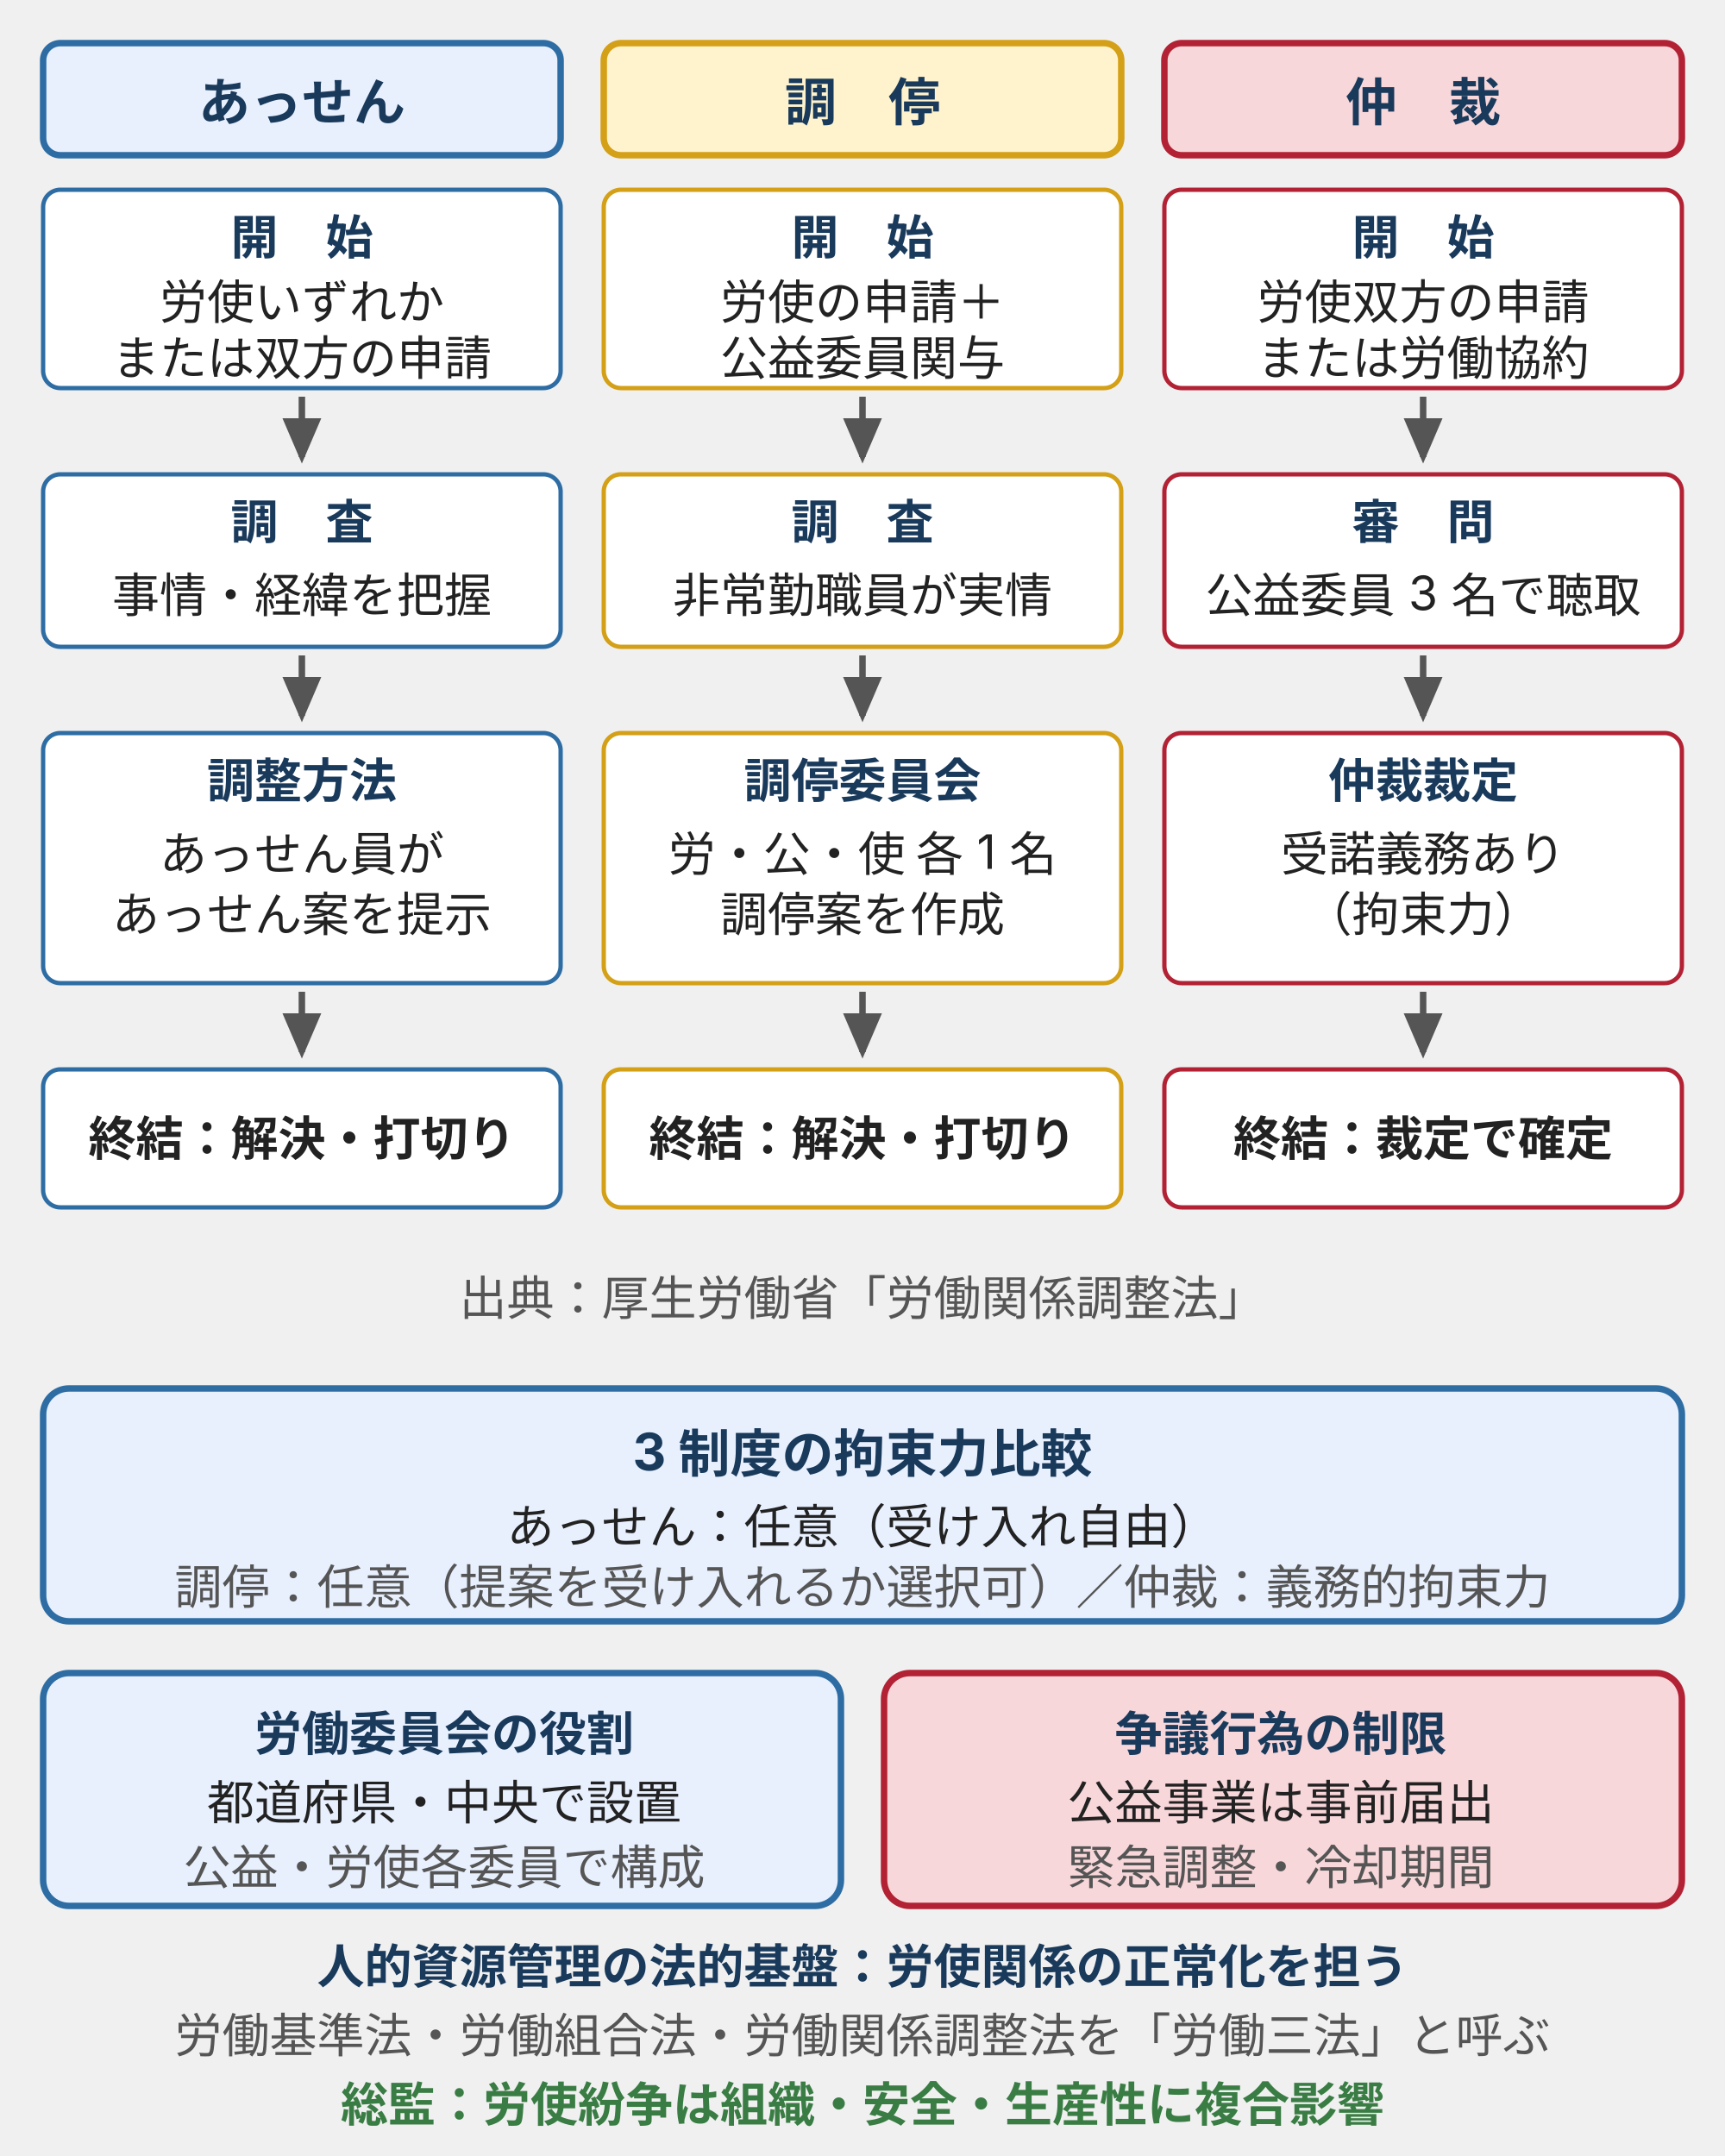
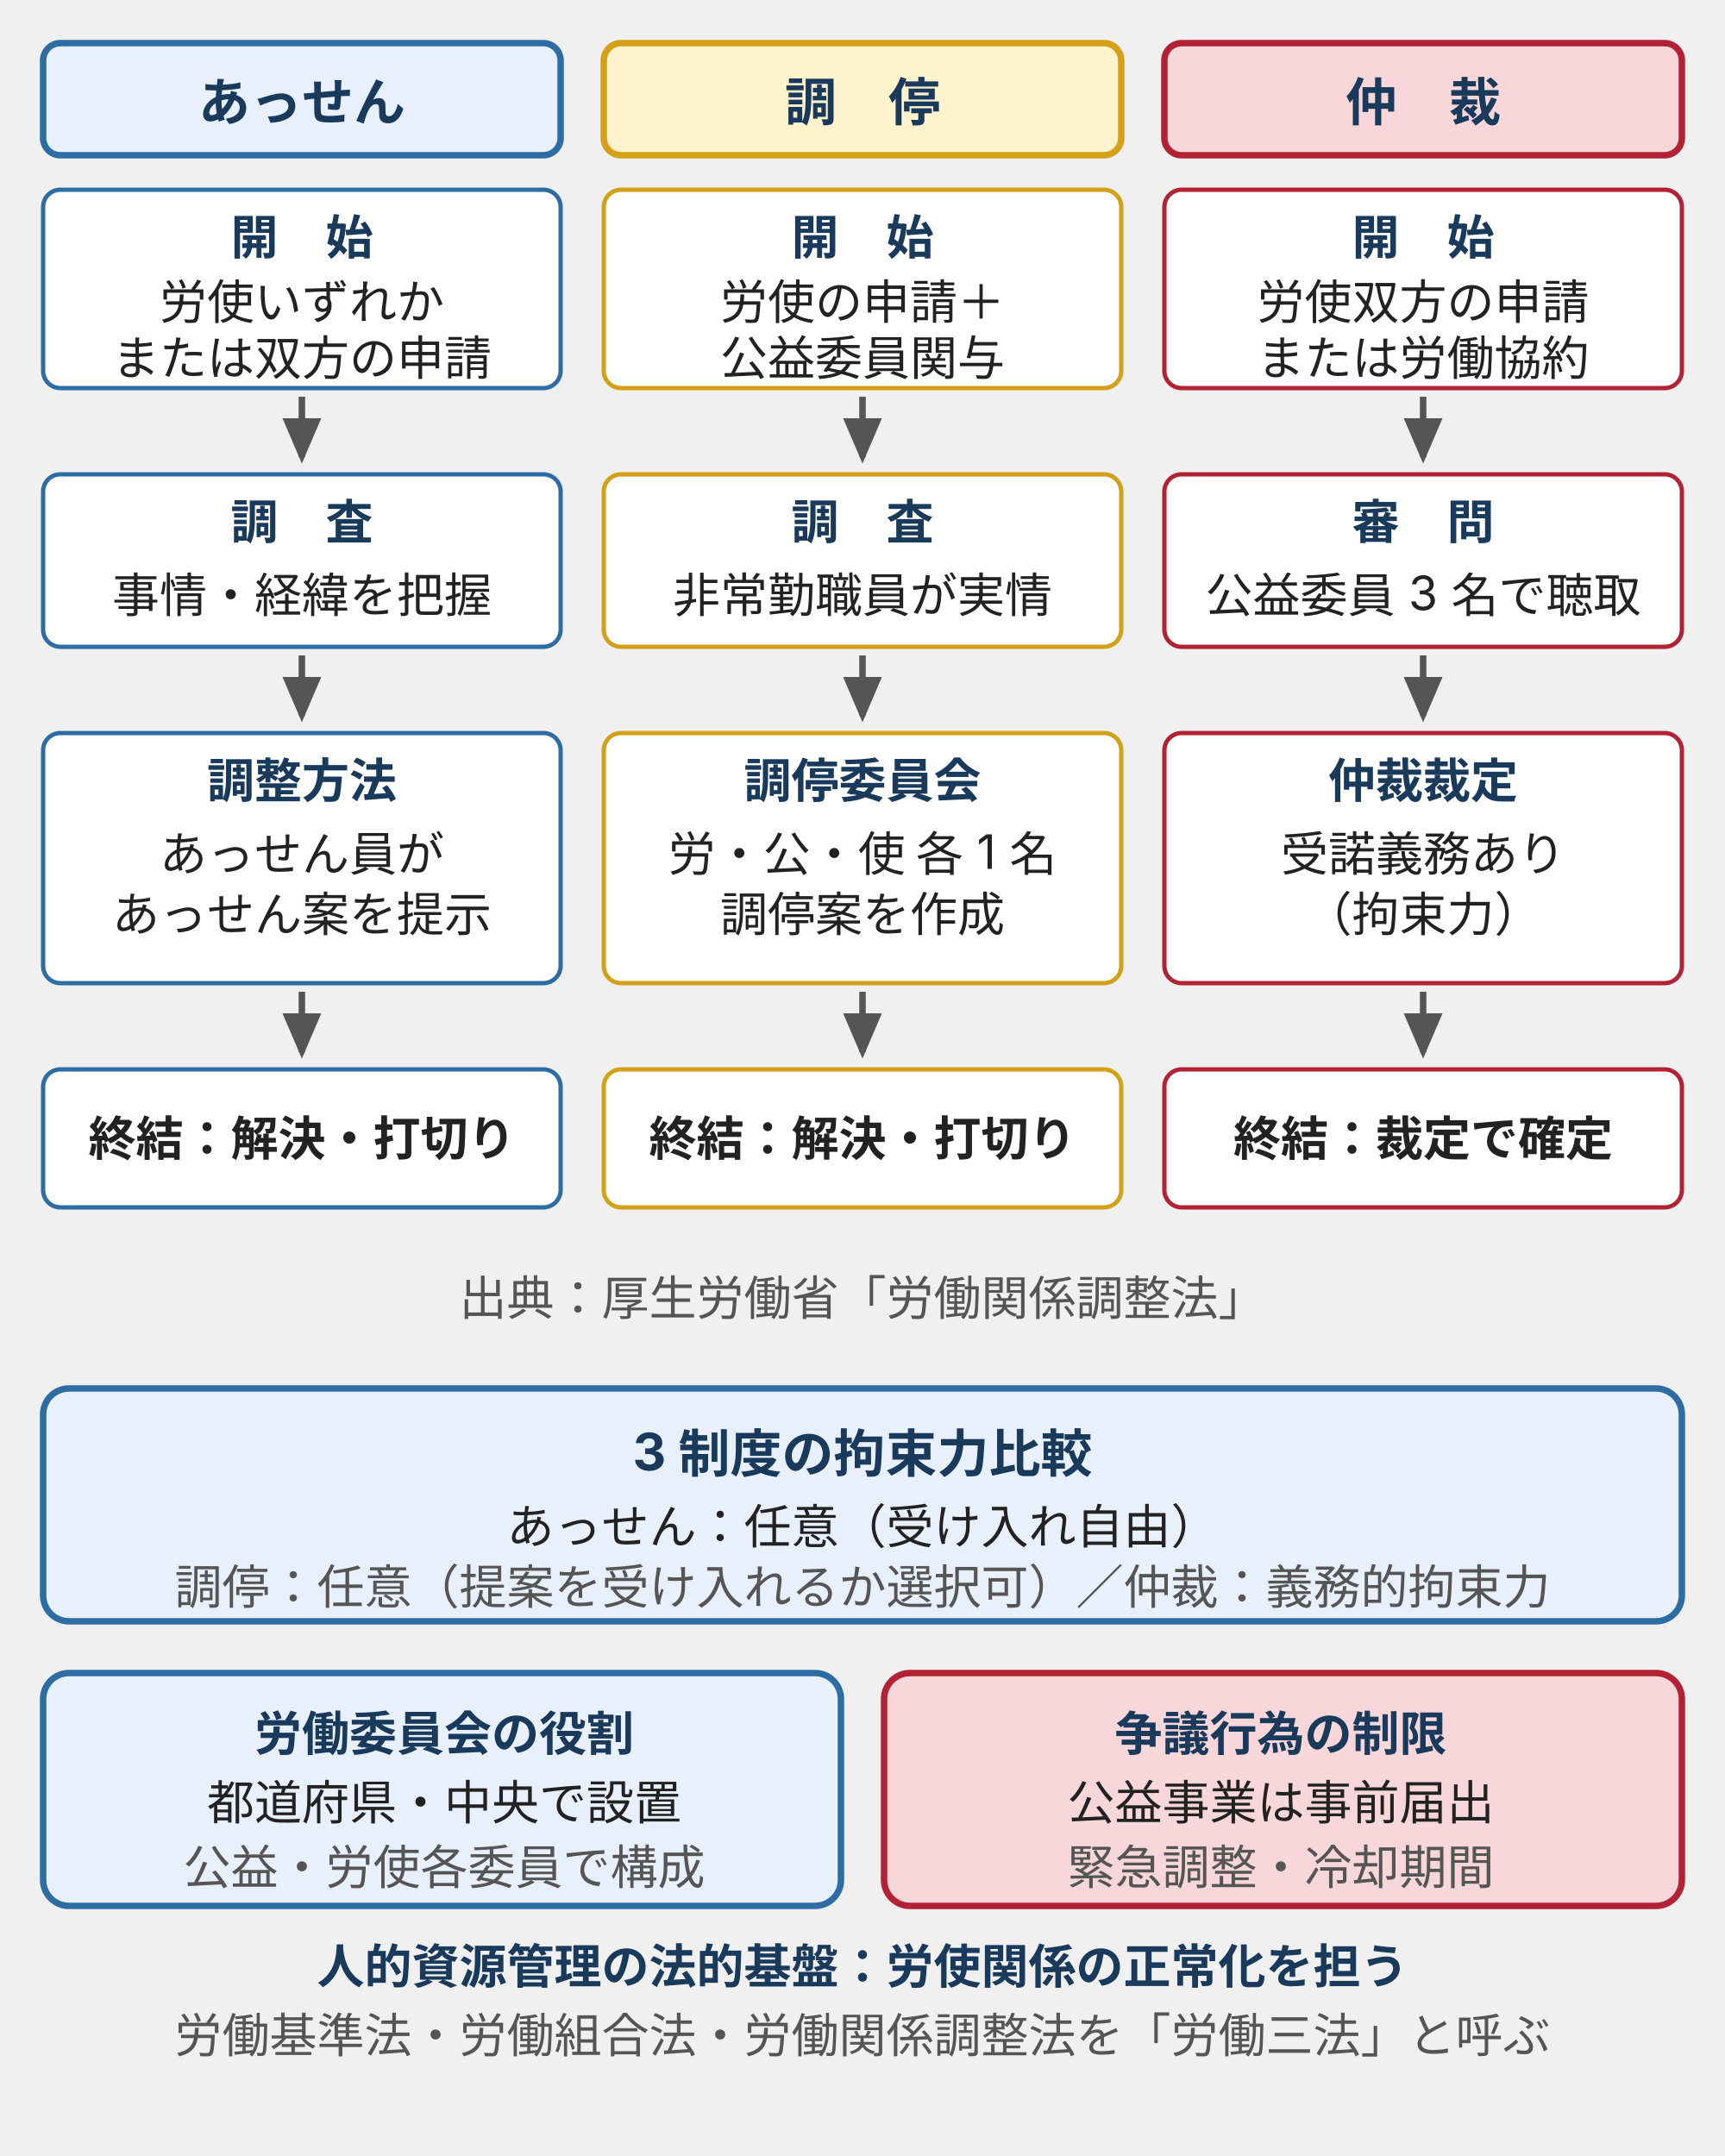
<svg xmlns="http://www.w3.org/2000/svg" width="400" height="500" viewBox="0 0 400 500" style="max-width:400px;width:100%" role="img" aria-label="労働関係調整法の 3 つの調整制度：あっせん・調停・仲裁の各 4 ステップ（開始 → 調査 → 調整方法 → 終結）と委員構成・拘束力の比較">
  <defs>
    <style>
      text { font-family: Inter, "Noto Sans JP", "Hiragino Kaku Gothic ProN", sans-serif; }
      .t-col-title  { font-size: 12px; font-weight: bold; fill: #1a3a5c; } /* brand-text */
      .t-step-label { font-size: 11px; font-weight: bold; fill: #1a3a5c; } /* brand-text */
      .t-step-body  { font-size: 11px; fill: #222; }                       /* ink-strong */
      .t-step-end   { font-size: 11px; font-weight: bold; fill: #222; }    /* ink-strong */
      .t-source     { font-size: 11px; fill: #555; }                       /* ink-body */
      .col-asn  { fill: #e8f0fe; stroke: #2e6da4; stroke-width: 1.5; }     /* brand（あっせん＝最も柔軟） */
      .col-tei  { fill: #fff3cd; stroke: #d4a017; stroke-width: 1.5; }     /* warn（調停＝中間） */
      .col-chu  { fill: #f8d7da; stroke: #b22234; stroke-width: 1.5; }     /* danger（仲裁＝拘束力あり） */
      .body-asn { fill: #ffffff; stroke: #2e6da4; stroke-width: 1; }
      .body-tei { fill: #ffffff; stroke: #d4a017; stroke-width: 1; }
      .body-chu { fill: #ffffff; stroke: #b22234; stroke-width: 1; }
      .arrow    { stroke: #555; stroke-width: 1.5; fill: none; }           /* ink-body */
    </style>
    <marker id="arrL" markerWidth="7" markerHeight="6" refX="6" refY="3" orient="auto">
      <polygon points="0,0 7,3 0,6" fill="#555" />
    </marker>
  </defs>
  <rect class="col-asn" x="10" y="10" width="120" height="26" rx="4" />
  <text class="t-col-title" x="70" y="28" text-anchor="middle">あっせん</text>
  <rect class="col-tei" x="140" y="10" width="120" height="26" rx="4" />
  <text class="t-col-title" x="200" y="28" text-anchor="middle">調　停</text>
  <rect class="col-chu" x="270" y="10" width="120" height="26" rx="4" />
  <text class="t-col-title" x="330" y="28" text-anchor="middle">仲　裁</text>
  <rect class="body-asn" x="10" y="44" width="120" height="46" rx="4" />
  <text class="t-step-label" x="70" y="59" text-anchor="middle">開　始</text>
  <text class="t-step-body" x="70" y="74" text-anchor="middle">労使いずれか</text>
  <text class="t-step-body" x="70" y="87" text-anchor="middle">または双方の申請</text>
  <rect class="body-tei" x="140" y="44" width="120" height="46" rx="4" />
  <text class="t-step-label" x="200" y="59" text-anchor="middle">開　始</text>
  <text class="t-step-body" x="200" y="74" text-anchor="middle">労使の申請＋</text>
  <text class="t-step-body" x="200" y="87" text-anchor="middle">公益委員関与</text>
  <rect class="body-chu" x="270" y="44" width="120" height="46" rx="4" />
  <text class="t-step-label" x="330" y="59" text-anchor="middle">開　始</text>
  <text class="t-step-body" x="330" y="74" text-anchor="middle">労使双方の申請</text>
  <text class="t-step-body" x="330" y="87" text-anchor="middle">または労働協約</text>
  <line class="arrow" x1="70" y1="92" x2="70" y2="106" marker-end="url(#arrL)" />
  <line class="arrow" x1="200" y1="92" x2="200" y2="106" marker-end="url(#arrL)" />
  <line class="arrow" x1="330" y1="92" x2="330" y2="106" marker-end="url(#arrL)" />
  <rect class="body-asn" x="10" y="110" width="120" height="40" rx="4" />
  <text class="t-step-label" x="70" y="125" text-anchor="middle">調　査</text>
  <text class="t-step-body" x="70" y="142" text-anchor="middle">事情・経緯を把握</text>
  <rect class="body-tei" x="140" y="110" width="120" height="40" rx="4" />
  <text class="t-step-label" x="200" y="125" text-anchor="middle">調　査</text>
  <text class="t-step-body" x="200" y="142" text-anchor="middle">非常勤職員が実情</text>
  <rect class="body-chu" x="270" y="110" width="120" height="40" rx="4" />
  <text class="t-step-label" x="330" y="125" text-anchor="middle">審　問</text>
  <text class="t-step-body" x="330" y="142" text-anchor="middle">公益委員 3 名で聴取</text>
  <line class="arrow" x1="70" y1="152" x2="70" y2="166" marker-end="url(#arrL)" />
  <line class="arrow" x1="200" y1="152" x2="200" y2="166" marker-end="url(#arrL)" />
  <line class="arrow" x1="330" y1="152" x2="330" y2="166" marker-end="url(#arrL)" />
  <rect class="body-asn" x="10" y="170" width="120" height="58" rx="4" />
  <text class="t-step-label" x="70" y="185" text-anchor="middle">調整方法</text>
  <text class="t-step-body" x="70" y="202" text-anchor="middle">あっせん員が</text>
  <text class="t-step-body" x="70" y="216" text-anchor="middle">あっせん案を提示</text>
  <rect class="body-tei" x="140" y="170" width="120" height="58" rx="4" />
  <text class="t-step-label" x="200" y="185" text-anchor="middle">調停委員会</text>
  <text class="t-step-body" x="200" y="202" text-anchor="middle">労・公・使 各 1 名</text>
  <text class="t-step-body" x="200" y="216" text-anchor="middle">調停案を作成</text>
  <rect class="body-chu" x="270" y="170" width="120" height="58" rx="4" />
  <text class="t-step-label" x="330" y="185" text-anchor="middle">仲裁裁定</text>
  <text class="t-step-body" x="330" y="202" text-anchor="middle">受諾義務あり</text>
  <text class="t-step-body" x="330" y="216" text-anchor="middle">（拘束力）</text>
  <line class="arrow" x1="70" y1="230" x2="70" y2="244" marker-end="url(#arrL)" />
  <line class="arrow" x1="200" y1="230" x2="200" y2="244" marker-end="url(#arrL)" />
  <line class="arrow" x1="330" y1="230" x2="330" y2="244" marker-end="url(#arrL)" />
  <rect class="body-asn" x="10" y="248" width="120" height="32" rx="4" />
  <text class="t-step-end" x="70" y="268" text-anchor="middle">終結：解決・打切り</text>
  <rect class="body-tei" x="140" y="248" width="120" height="32" rx="4" />
  <text class="t-step-end" x="200" y="268" text-anchor="middle">終結：解決・打切り</text>
  <rect class="body-chu" x="270" y="248" width="120" height="32" rx="4" />
  <text class="t-step-end" x="330" y="268" text-anchor="middle">終結：裁定で確定</text>
  <text class="t-source" x="200" y="305" text-anchor="middle">出典：厚生労働省「労働関係調整法」</text>
  <rect x="10" y="322" width="380" height="54" fill="#e8f0fe" stroke="#2e6da4" stroke-width="1.5" rx="6" />
  <text x="200" y="341" text-anchor="middle" font-size="12" fill="#1a3a5c" font-weight="bold" font-family="Inter, sans-serif">3 制度の拘束力比較</text>
  <text x="200" y="358" text-anchor="middle" font-size="11" fill="#222" font-family="Inter, sans-serif">あっせん：任意（受け入れ自由）</text>
  <text x="200" y="372" text-anchor="middle" font-size="11" fill="#555" font-family="Inter, sans-serif">調停：任意（提案を受け入れるか選択可）／仲裁：義務的拘束力</text>
  <rect x="10" y="388" width="185" height="54" fill="#e8f0fe" stroke="#2e6da4" stroke-width="1.5" rx="6" />
  <text x="103" y="406" text-anchor="middle" font-size="11" fill="#1a3a5c" font-weight="bold" font-family="Inter, sans-serif">労働委員会の役割</text>
  <text x="103" y="422" text-anchor="middle" font-size="11" fill="#222" font-family="Inter, sans-serif">都道府県・中央で設置</text>
  <text x="103" y="437" text-anchor="middle" font-size="11" fill="#555" font-family="Inter, sans-serif">公益・労使各委員で構成</text>
  <rect x="205" y="388" width="185" height="54" fill="#f8d7da" stroke="#b22234" stroke-width="1.5" rx="6" />
  <text x="297" y="406" text-anchor="middle" font-size="11" fill="#1a3a5c" font-weight="bold" font-family="Inter, sans-serif">争議行為の制限</text>
  <text x="297" y="422" text-anchor="middle" font-size="11" fill="#222" font-family="Inter, sans-serif">公益事業は事前届出</text>
  <text x="297" y="437" text-anchor="middle" font-size="11" fill="#555" font-family="Inter, sans-serif">緊急調整・冷却期間</text>
  <text x="200" y="460" text-anchor="middle" font-size="11" fill="#1a3a5c" font-weight="bold" font-family="Inter, sans-serif">人的資源管理の法的基盤：労使関係の正常化を担う</text>
  <text x="200" y="476" text-anchor="middle" font-size="11" fill="#555" font-family="Inter, sans-serif">労働基準法・労働組合法・労働関係調整法を「労働三法」と呼ぶ</text>
-   <text x="200" y="492" text-anchor="middle" font-size="11" fill="#3a7d44" font-weight="bold" font-family="Inter, sans-serif">総監：労使紛争は組織・安全・生産性に複合影響</text>
</svg>
